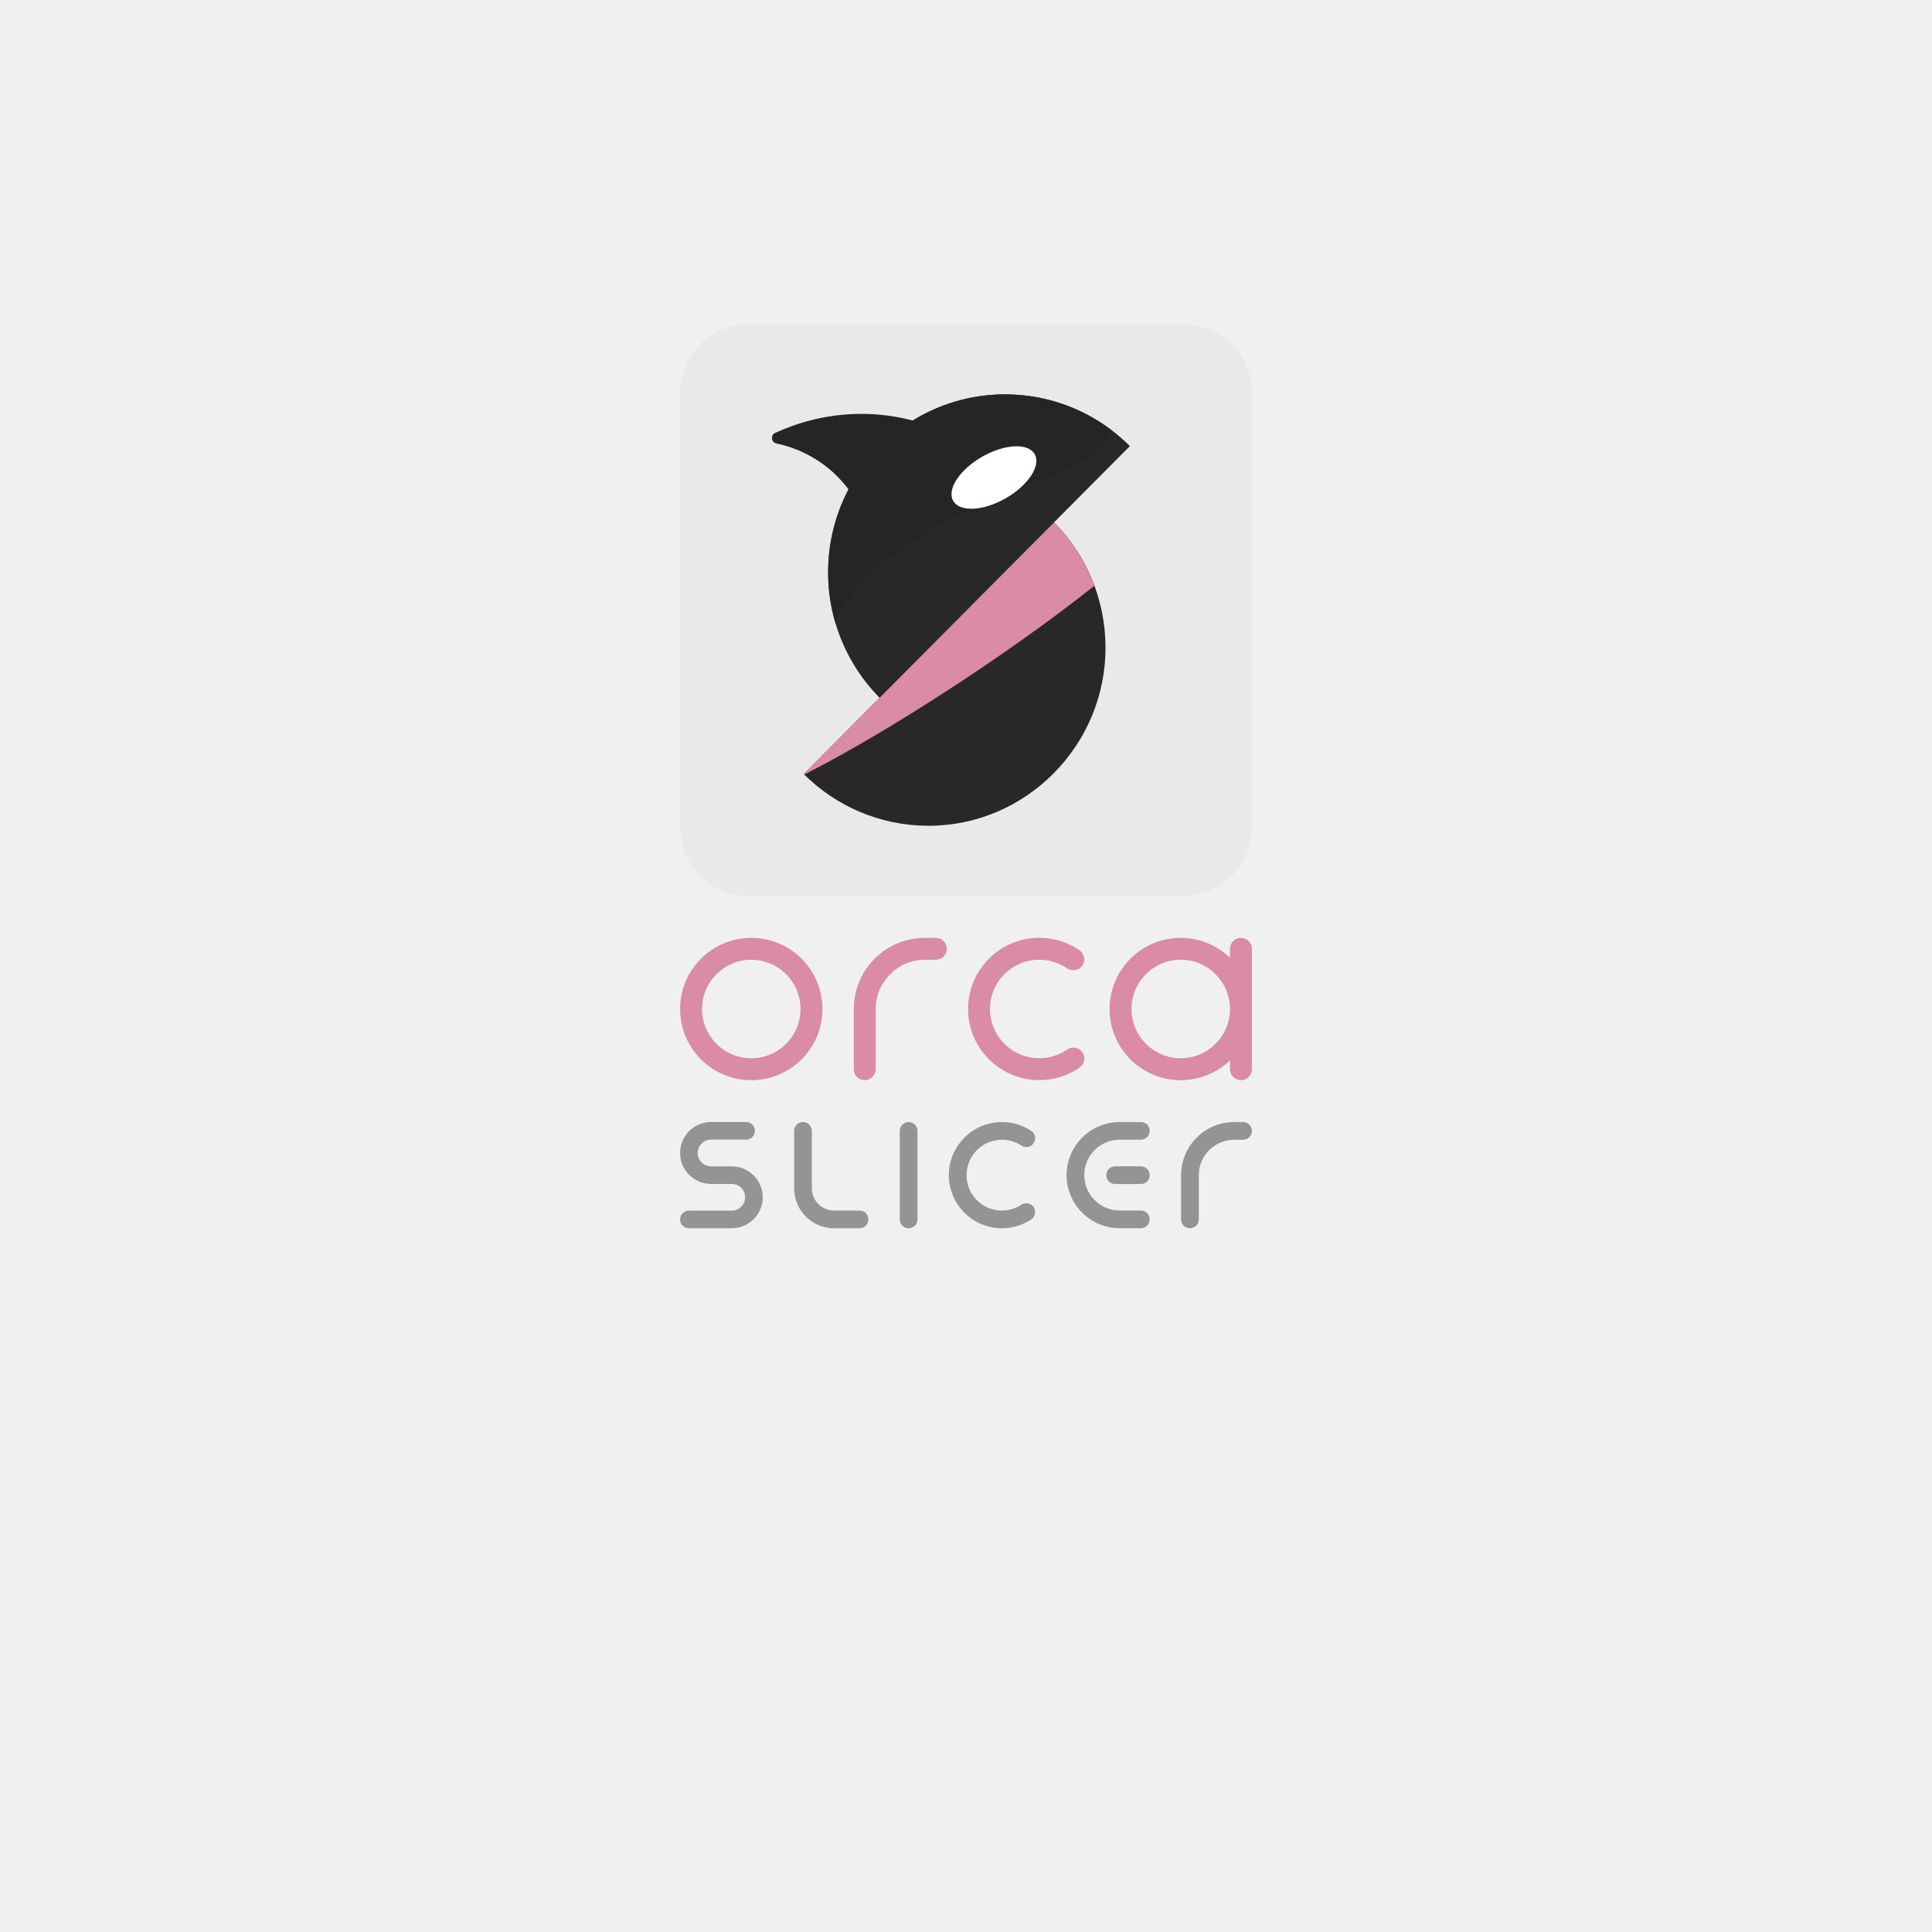
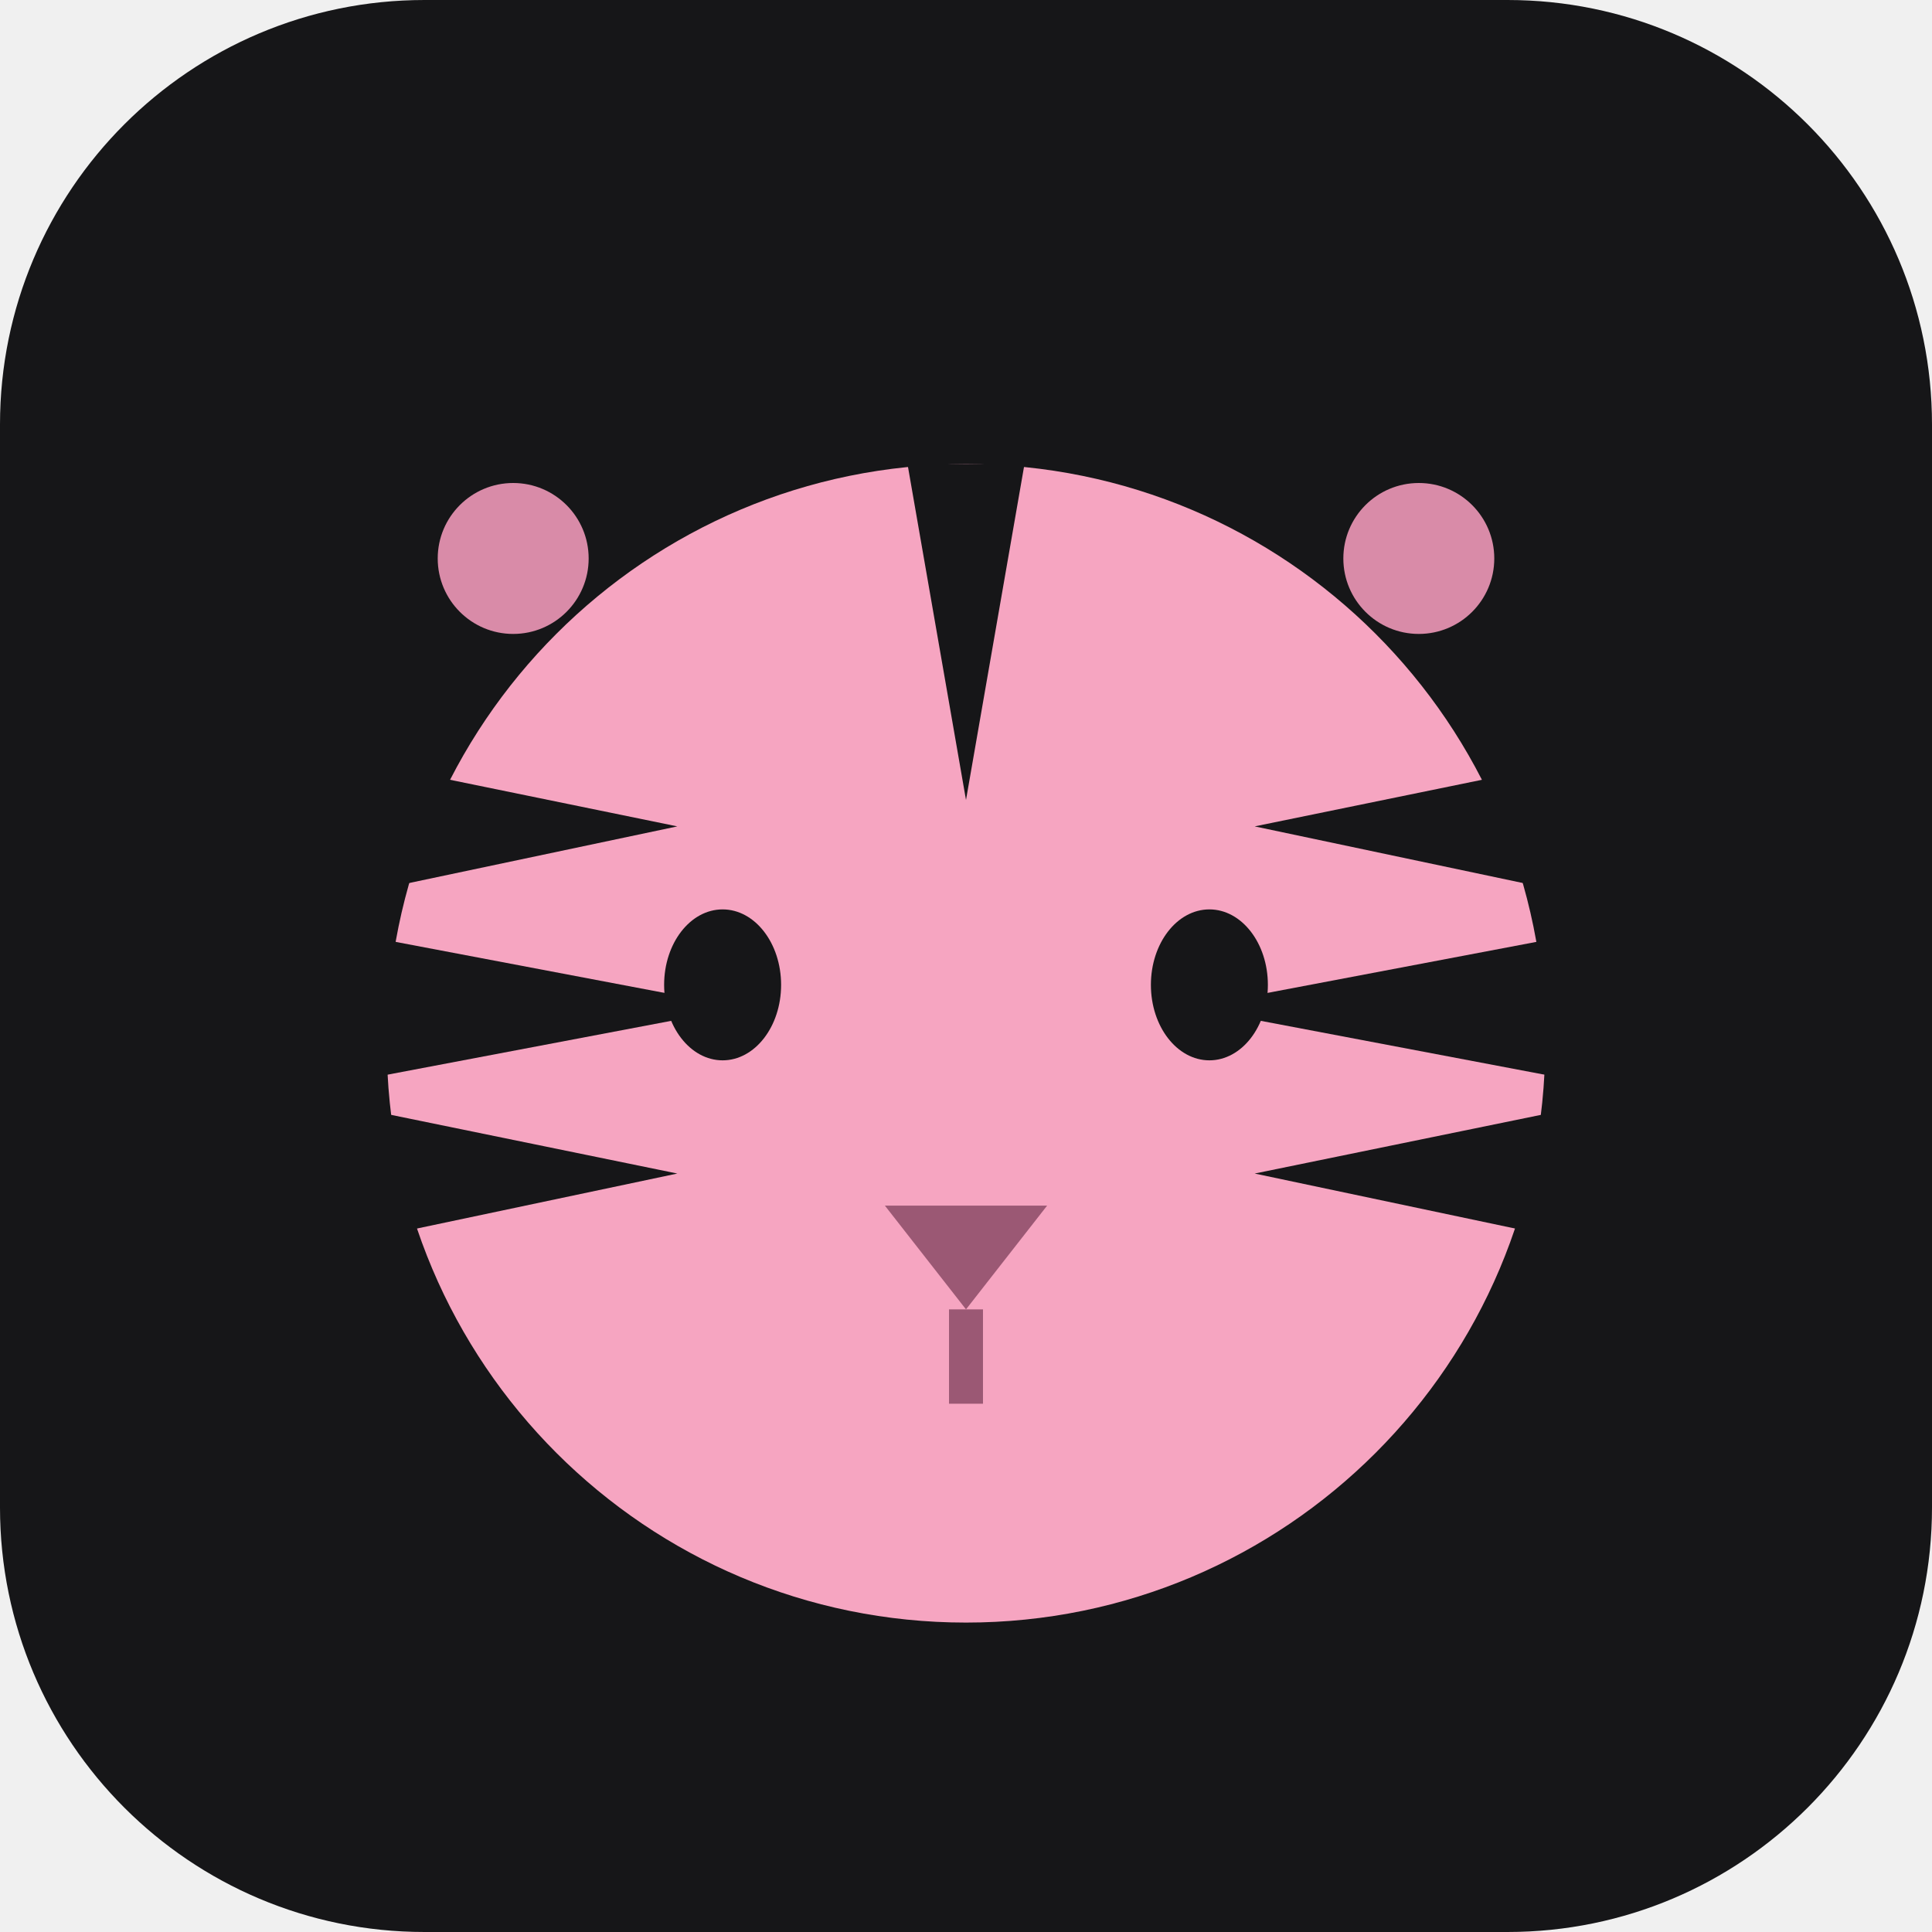
- <svg xmlns="http://www.w3.org/2000/svg" id="a" width="480" height="480" viewBox="0 0 480 480">
-   <g id="b">
-     <g id="c">
-       <rect x="168.97" y="80.54" width="142.05" height="142.05" rx="17" ry="17" style="fill:#e9e9e9;" />
-     </g>
+ <svg xmlns="http://www.w3.org/2000/svg" viewBox="0 0 1024 1024">
+   <rect x="0" y="0" width="1024" height="1024" rx="225" fill="#161618" />
+   <g>
+     <polygon points="257,682 371,436 401,731" fill="#F6A5C1" transform="rotate(180 340 560)" />
+     <polygon points="767,682 653,436 623,731" fill="#F6A5C1" transform="rotate(180 684 560)" />
+     <circle cx="272" cy="296" r="40" fill="#D98BA8" />
+     <circle cx="752" cy="296" r="40" fill="#D98BA8" />
+     <circle cx="512" cy="553" r="307" fill="#F6A5C1" />
+     <polygon points="826,405 826,472 665,438" fill="#161618" />
+     <polygon points="826,497 826,571 631,534" fill="#161618" />
+     <polygon points="826,589 826,656 665,622" fill="#161618" />
+     <polygon points="198,405 198,472 359,438" fill="#161618" />
+     <polygon points="198,497 198,571 393,534" fill="#161618" />
+     <polygon points="198,589 198,656 359,622" fill="#161618" />
+     <polygon points="481,246 543,246 512,424" fill="#161618" />
+     <ellipse cx="383" cy="522" rx="31" ry="40" fill="#161618" />
+     <ellipse cx="641" cy="522" rx="31" ry="40" fill="#161618" />
+     <polygon points="469,639 555,639 512,694" fill="#9B5874" />
+     <rect x="503" y="694" width="18" height="50" fill="#9B5874" />
  </g>
-   <g id="d">
-     <path id="e" d="M199.69,192.31c7.91,7.9,18.79,12.8,30.81,12.85,24.33.1,44.25-19.93,44.16-44.4-.05-12.09-4.92-23.03-12.78-30.98l-62.19,62.53Z" style="fill:#292826;" />
-   </g>
-   <g id="f">
-     <path id="g" d="M261.88,129.78l-62.19,62.53s.09.09.13.13c21.79-11.11,51.62-30.64,72.08-46.91-2.21-5.96-5.66-11.32-10.03-15.75" style="fill:#D98BA8;" />
-   </g>
-   <g id="h">
-     <path id="i" d="M249.72,97.98c-24.29,0-43.97,19.8-43.97,44.22,0,12.16,4.88,23.17,12.78,31.16l62.19-62.53c-7.95-7.94-18.9-12.85-30.99-12.85" style="fill:#292826;" />
-   </g>
-   <g id="j">
-     <path id="k" d="M249.72,97.98c-8.41,0-16.27,2.38-22.95,6.5-3.58-.94-8.02-1.69-13.12-1.65-8.89.06-16.12,2.46-21.04,4.71-1.22.56-1.02,2.37.29,2.64,3.23.68,7.49,2.12,11.7,5.23,2.66,1.96,4.68,4.14,6.21,6.17-3.23,6.16-5.07,13.17-5.07,20.62,0,4.44.65,8.73,1.87,12.78,1.86-4.12,3.81-6.88,4.44-7.74,4.04-5.55,8.31-8.44,14.62-12.7,4.65-3.14,11.1-6.83,29.65-14.45,0,0,5.8-1.63,13.58-6.26,3.1-1.84,5.46-3.58,6.21-6.31.05-.19.1-.38.14-.57-7.38-5.62-16.57-8.96-26.53-8.96" style="fill:#262523;" />
-   </g>
-   <g id="l">
-     <path id="m" d="M257.07,112.84c1.61,2.85-1.62,7.76-7.21,10.96-5.6,3.2-11.44,3.48-13.05.63-1.61-2.85,1.62-7.76,7.21-10.96,5.6-3.2,11.44-3.48,13.05-.63" style="fill:#fff;" />
-   </g>
-   <path d="M225.75,278.77c-1.21,0-2.2.98-2.2,2.2v21.99c0,1.21.98,2.2,2.2,2.2s2.2-.98,2.2-2.2v-21.99c0-1.21-.98-2.2-2.2-2.2Z" style="fill:#949494;" />
-   <path d="M283.44,278.77h-5.26c-7.27,0-13.19,5.92-13.19,13.19s5.92,13.19,13.19,13.19h5.26c1.21,0,2.2-.98,2.2-2.2s-.98-2.2-2.2-2.2h-5.26c-4.85,0-8.8-3.95-8.8-8.8s3.95-8.8,8.8-8.8h5.26c1.21,0,2.2-.98,2.2-2.2s-.98-2.2-2.2-2.2Z" style="fill:#949494;" />
-   <path d="M283.44,289.77h-6.39c-1.21,0-2.2.98-2.2,2.2s.98,2.2,2.2,2.2h6.39c1.21,0,2.2-.98,2.2-2.2s-.98-2.2-2.2-2.2Z" style="fill:#949494;" />
-   <path d="M181.81,305.16h-10.65c-1.21,0-2.19-.98-2.19-2.19s.98-2.19,2.19-2.19h10.65c1.83,0,3.32-1.49,3.32-3.32s-1.49-3.32-3.32-3.32h-5.15c-4.24,0-7.69-3.45-7.69-7.69s3.45-7.69,7.69-7.69h8.71c1.21,0,2.19.98,2.19,2.19s-.98,2.19-2.19,2.19h-8.71c-1.83,0-3.32,1.49-3.32,3.32s1.49,3.32,3.32,3.32h5.15c4.24,0,7.69,3.45,7.69,7.69s-3.45,7.69-7.69,7.69Z" style="fill:#949494;" />
-   <path d="M253.77,299.31c-1.78,1.17-4,1.72-6.36,1.32-3.57-.6-6.46-3.44-7.12-7-1.03-5.58,3.24-10.47,8.64-10.47,1.78,0,3.44.53,4.83,1.45.88.58,2.04.48,2.78-.26h0c.97-.97.84-2.6-.29-3.36-2.53-1.7-5.68-2.54-9.04-2.11-5.94.76-10.71,5.6-11.39,11.55-.9,7.96,5.33,14.73,13.11,14.73,2.67,0,5.15-.8,7.23-2.16,1.18-.78,1.38-2.42.38-3.42h0c-.74-.74-1.9-.85-2.77-.27Z" style="fill:#949494;" />
-   <path d="M213.55,300.76h-6.35c-3.03,0-5.5-2.47-5.5-5.5v-14.29c0-1.21-.98-2.2-2.2-2.2s-2.2.98-2.2,2.2v14.29c0,5.46,4.44,9.9,9.9,9.9h6.35c1.21,0,2.2-.98,2.2-2.2s-.98-2.2-2.2-2.2Z" style="fill:#949494;" />
-   <path d="M308.83,283.17h-2.2c-4.82,0-8.75,3.9-8.79,8.72v11.07c0,1.21-.98,2.2-2.2,2.2s-2.2-.98-2.2-2.2v-11.07c.04-7.24,5.94-13.12,13.19-13.12h2.2c1.21,0,2.2.98,2.2,2.2s-.98,2.2-2.2,2.2Z" style="fill:#949494;" />
-   <path d="M186.65,238.45c6.75,0,12.24,5.49,12.24,12.24s-5.49,12.24-12.24,12.24-12.24-5.49-12.24-12.24,5.49-12.24,12.24-12.24M186.65,233.01c-9.76,0-17.68,7.91-17.68,17.68s7.91,17.68,17.68,17.68,17.68-7.91,17.68-17.68-7.91-17.68-17.68-17.68h0Z" style="fill:#D98BA8;" />
-   <path d="M308.31,233.01c-1.5,0-2.72,1.22-2.72,2.72v2.22c-3.18-3.05-7.48-4.94-12.24-4.94-9.76,0-17.68,7.91-17.68,17.68s7.91,17.68,17.68,17.68c4.75,0,9.06-1.89,12.24-4.94v2.22c0,1.5,1.22,2.72,2.72,2.72s2.72-1.22,2.72-2.72v-29.91c0-1.5-1.22-2.72-2.72-2.72ZM293.35,262.92c-6.75,0-12.24-5.49-12.24-12.24s5.49-12.24,12.24-12.24,12.24,5.49,12.24,12.24-5.49,12.24-12.24,12.24Z" style="fill:#D98BA8;" />
-   <path d="M232.52,233.01h-2.72c-9.76,0-17.68,7.91-17.68,17.68v14.96c0,1.5,1.22,2.72,2.72,2.72s2.72-1.22,2.72-2.72v-14.96c0-6.75,5.49-12.24,12.24-12.24h0s2.72,0,2.72,0c1.5,0,2.72-1.22,2.72-2.72s-1.22-2.72-2.72-2.72Z" style="fill:#D98BA8;" />
-   <path d="M265.11,260.77c-2.37,1.63-5.34,2.45-8.51,2.04-5.51-.7-9.94-5.19-10.56-10.71-.84-7.38,4.94-13.66,12.16-13.66,2.55,0,4.91.78,6.87,2.12,1.1.75,2.57.67,3.52-.28h0c1.22-1.22.99-3.23-.43-4.21-3.29-2.25-7.39-3.42-11.77-2.98-8.19.81-14.84,7.37-15.76,15.55-1.19,10.67,7.13,19.71,17.56,19.71,3.71,0,7.15-1.14,10-3.1,1.41-.97,1.61-2.98.4-4.19h0c-.93-.93-2.39-1.05-3.48-.3Z" style="fill:#D98BA8;" />
</svg>
